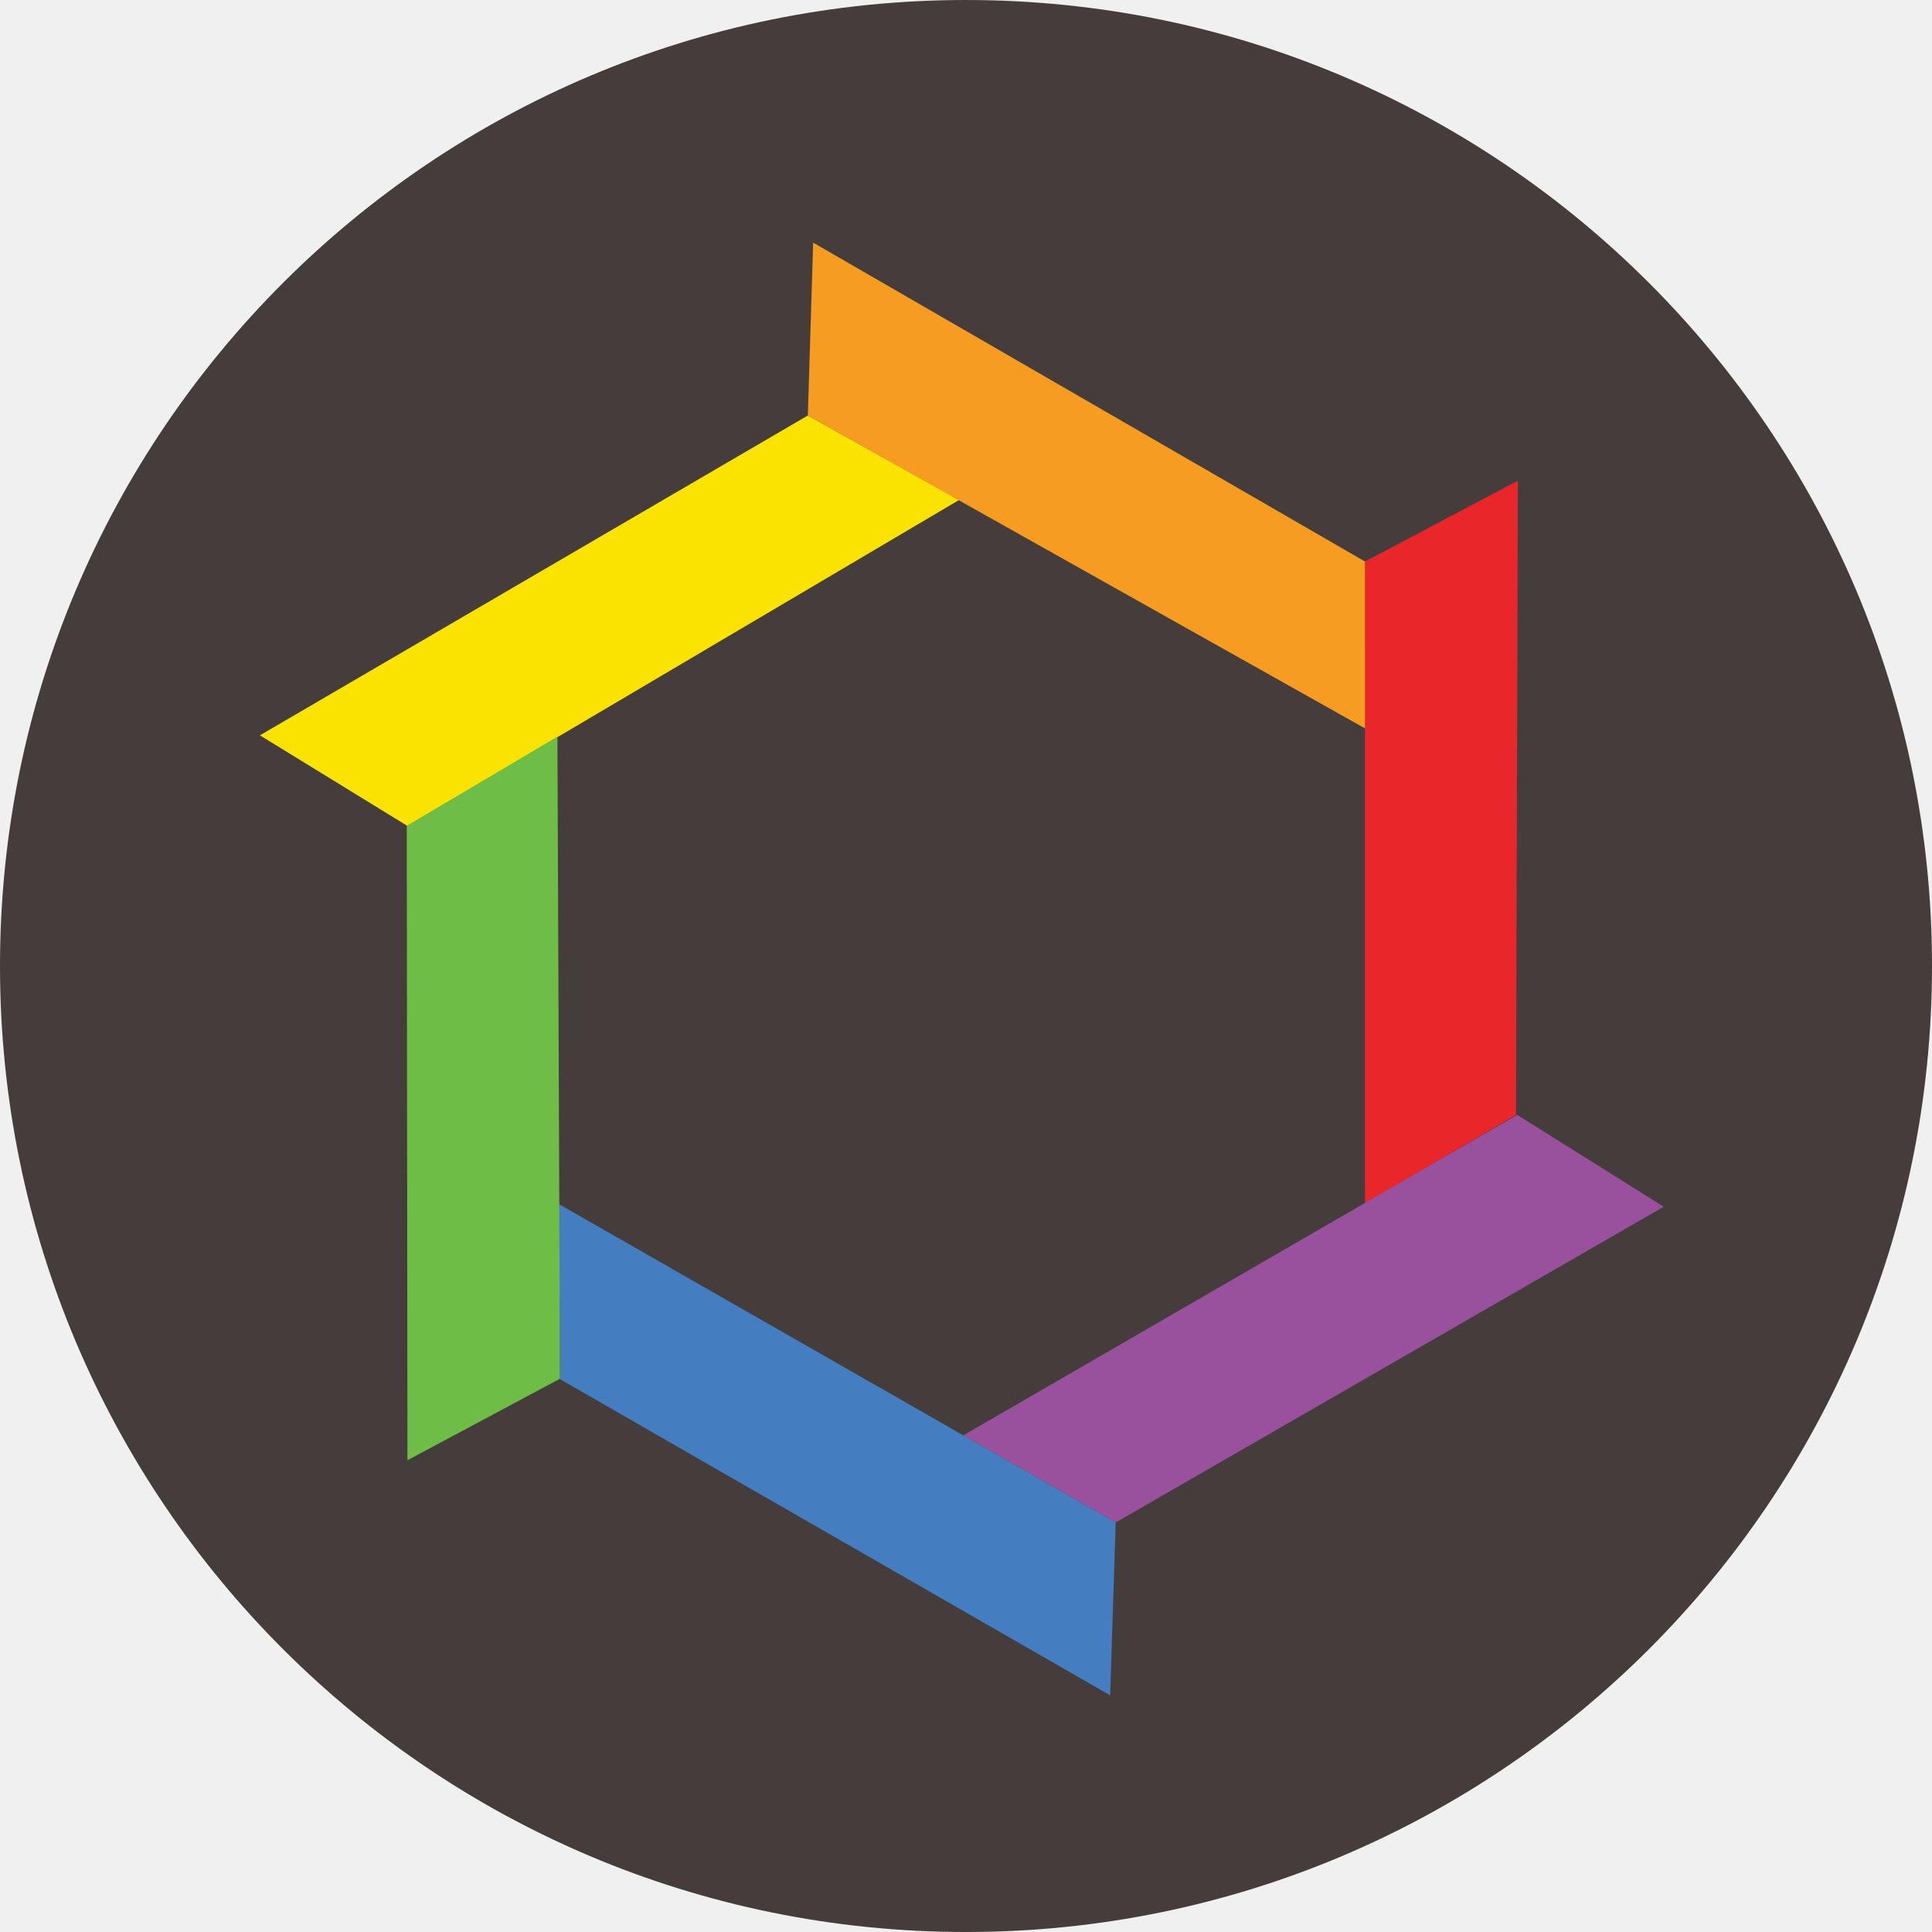
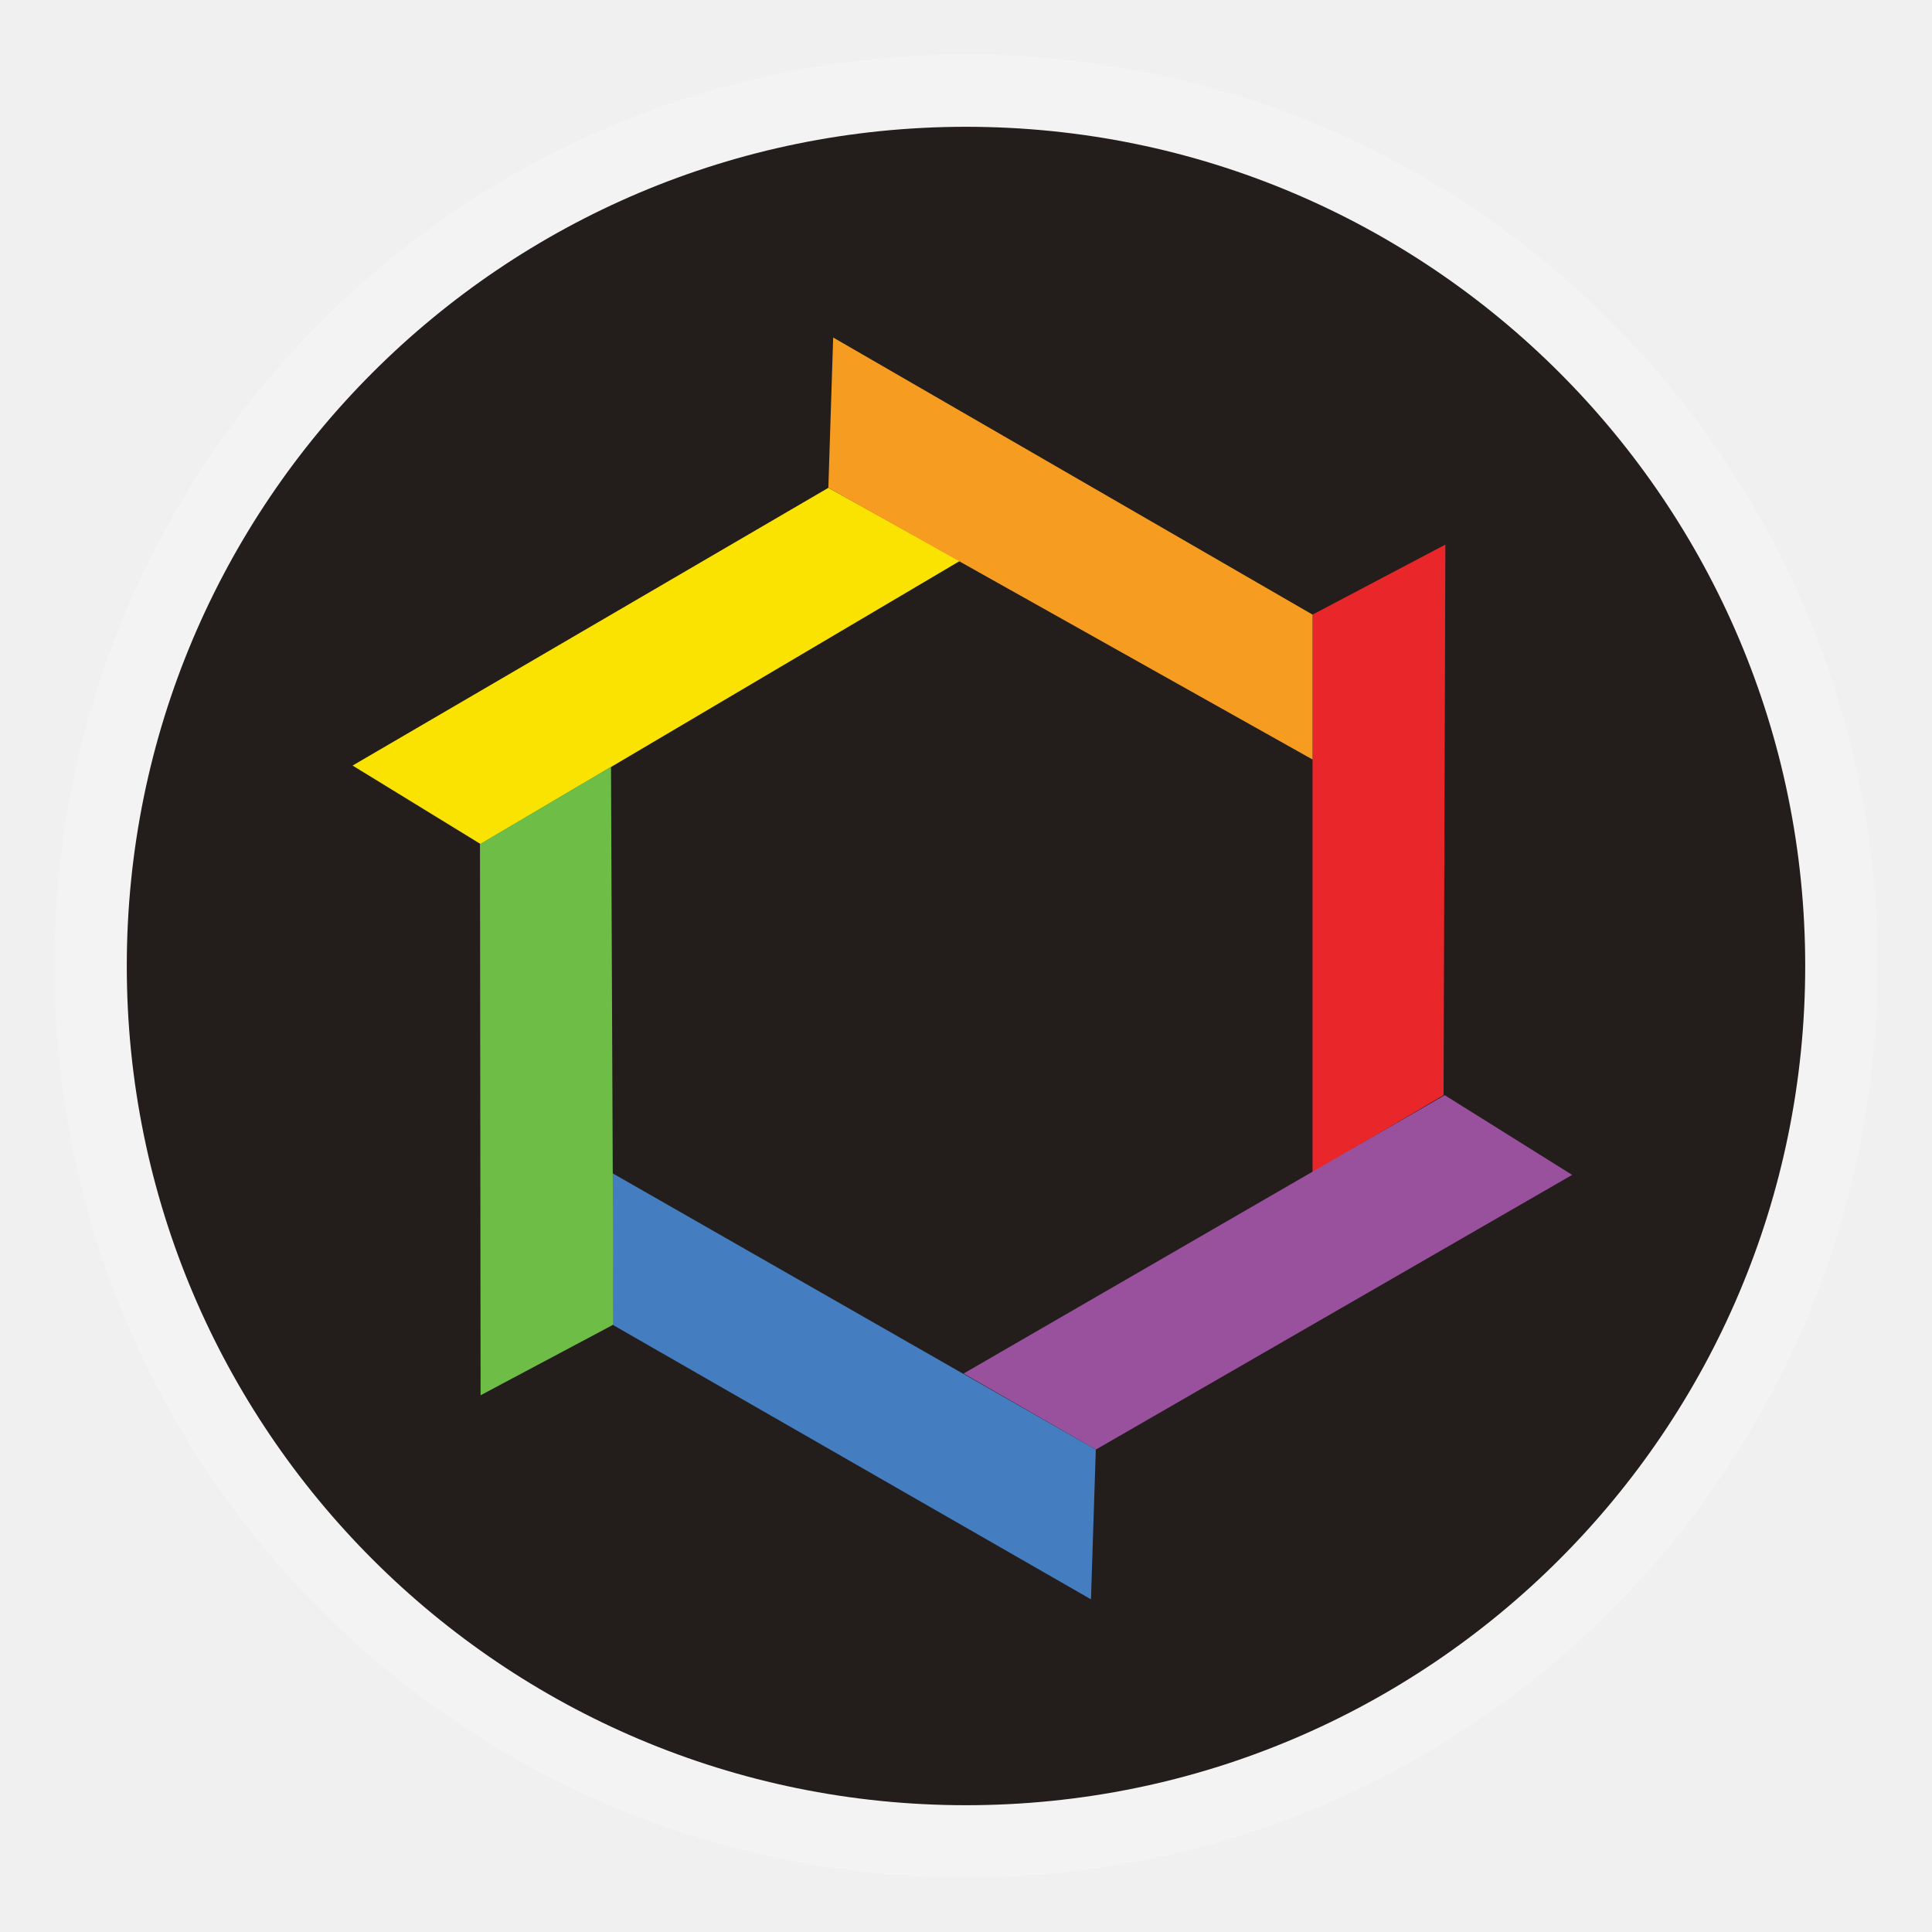
- <svg xmlns="http://www.w3.org/2000/svg" version="1.0" id="Layer_1" x="0px" y="0px" width="320px" height="320px" viewBox="0 0 320 320" enable-background="new 0 0 320 320" xml:space="preserve">
-   <circle fill="#443D3C" cx="160" cy="160.001" r="160" />
+ <svg xmlns="http://www.w3.org/2000/svg" version="1.1" id="Layer_1" x="0px" y="0px" viewBox="0 0 320 320" enable-background="new 0 0 320 320" xml:space="preserve">
+   <circle opacity="0.2" fill="#FFFFFF" cx="160" cy="160" r="151" />
+   <circle fill="#231D1C" cx="160" cy="160" r="139" />
  <g>
-     <polygon fill="#E92629" points="251.097,184.664 226.089,199.347 226.089,93.005 251.408,79.611  " />
-     <polygon fill="#99519D" points="184.794,252.171 159.552,237.737 251.295,184.66 275.564,199.874  " />
-     <polygon fill="#FAE300" points="133.803,68.818 158.86,82.81 67.457,136.786 43.05,121.795  " />
-     <polygon fill="#F69C21" points="226.089,93.005 226.092,120.645 133.803,68.818 134.686,40.187  " />
-     <polygon fill="#447DC0" points="92.79,228.459 92.567,199.431 184.794,252.171 183.877,280.798  " />
-     <polygon fill="#6DBD46" points="67.374,136.802 92.325,122.02 92.754,228.361 67.487,241.858  " />
+     <polygon fill="#E92629" points="239.1,181.4 217.4,194.2 217.4,101.8 239.4,90.2  " />
+     <polygon fill="#99519D" points="181.5,240.1 159.6,227.5 239.3,181.4 260.4,194.6  " />
+     <polygon fill="#FAE300" points="137.2,80.8 159,92.9 79.6,139.8 58.4,126.8  " />
+     <polygon fill="#F69C21" points="217.4,101.8 217.4,125.8 137.2,80.8 138,55.9  " />
+     <polygon fill="#447DC0" points="101.6,219.5 101.4,194.3 181.5,240.1 180.7,264.9  " />
+     <polygon fill="#6DBD46" points="79.5,139.8 101.2,127 101.6,219.4 79.6,231.1  " />
  </g>
</svg>
